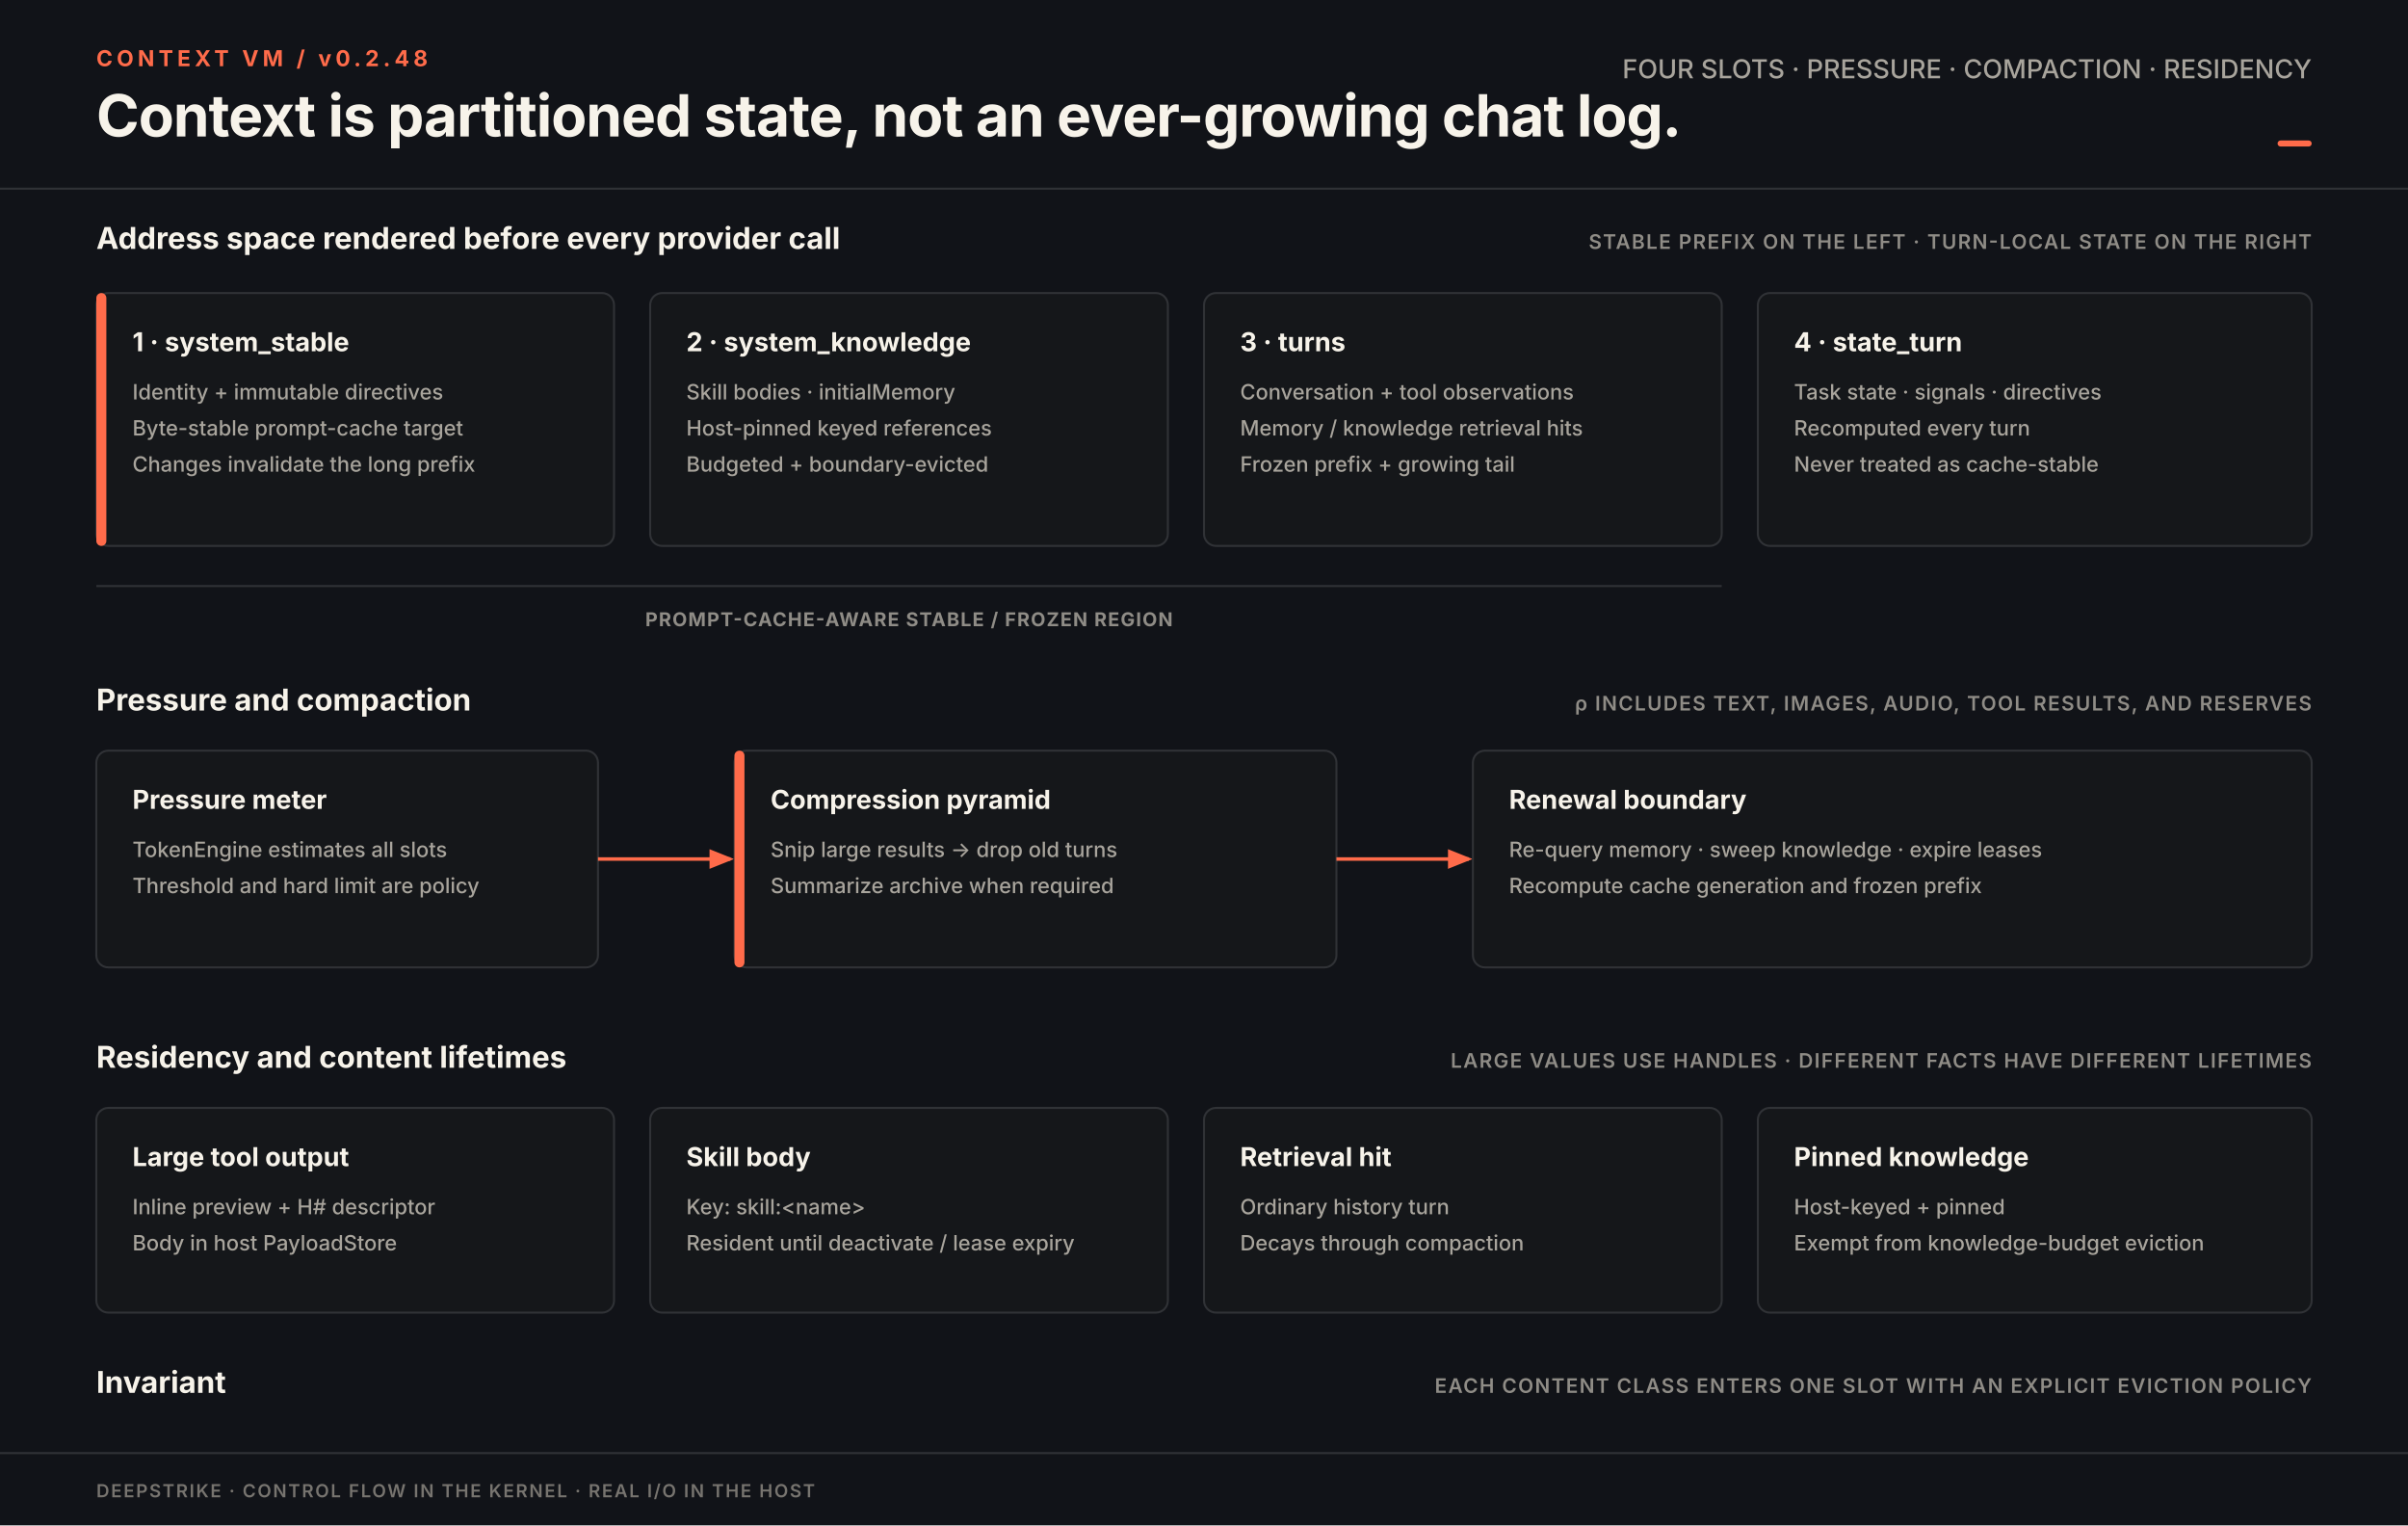
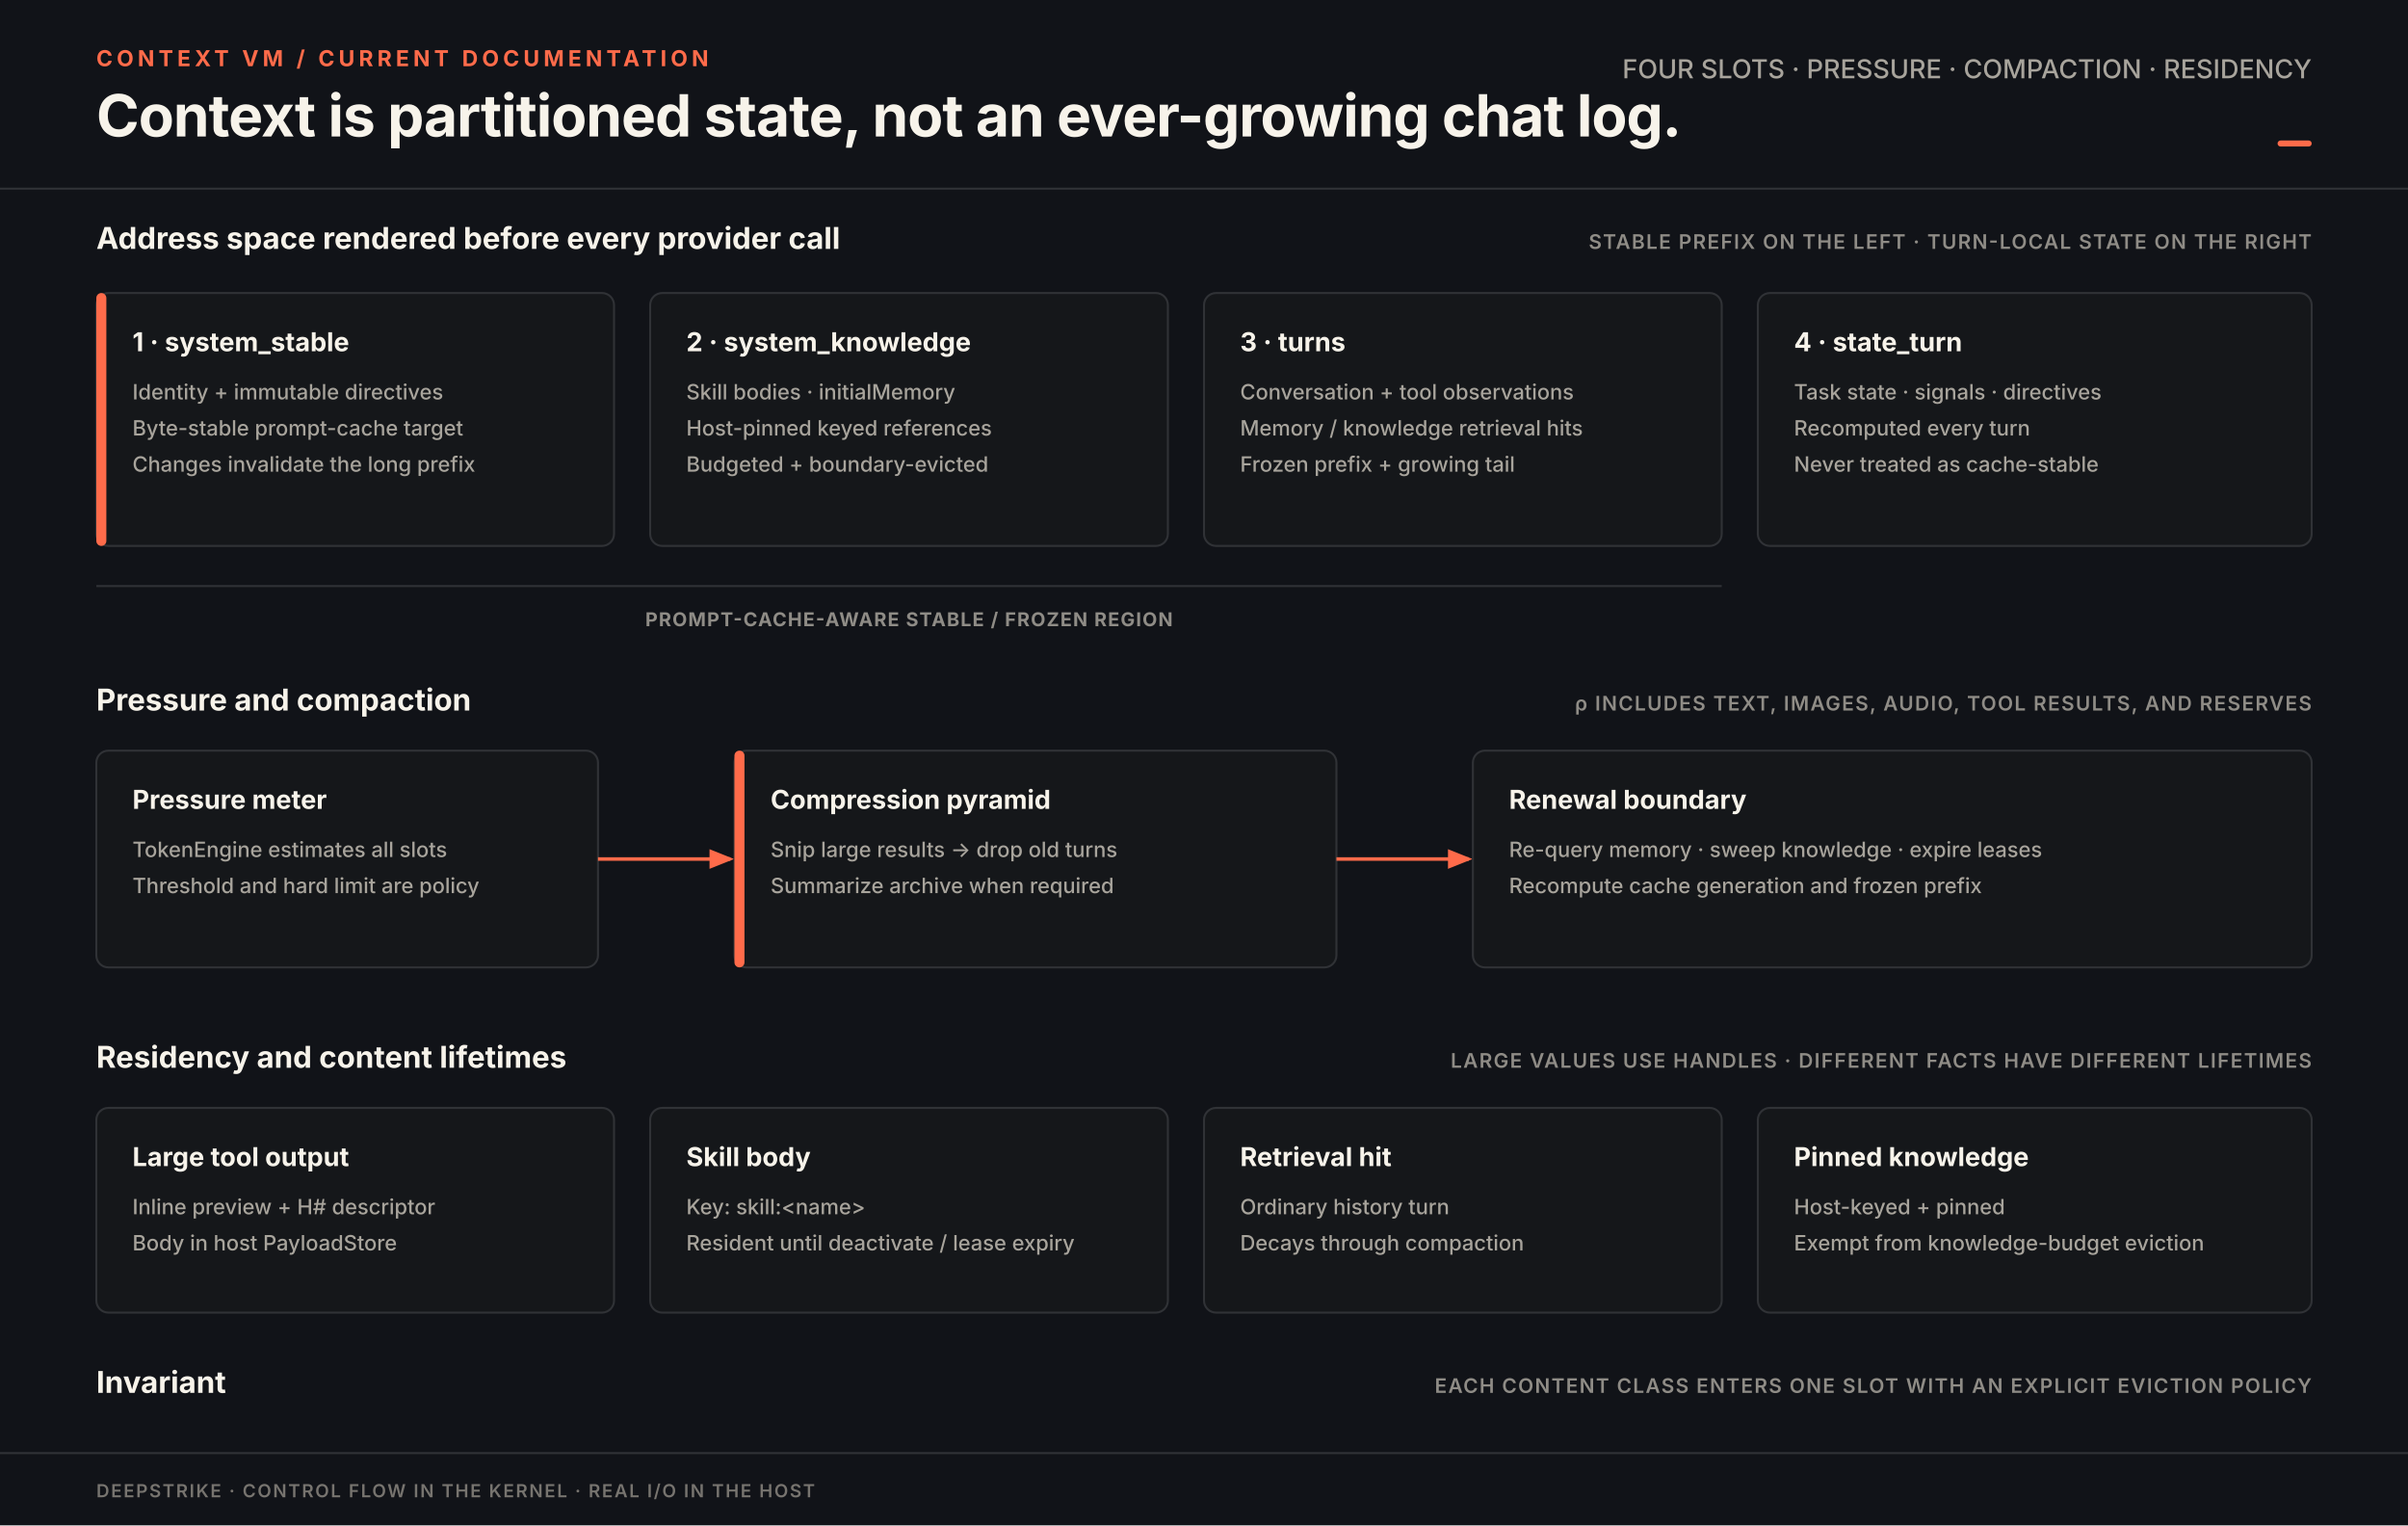
<svg xmlns="http://www.w3.org/2000/svg" viewBox="0 0 1200 760" role="img" aria-labelledby="title desc">
  <defs>
    <marker id="arrow-ivory" viewBox="0 0 10 10" refX="8.5" refY="5" markerWidth="7" markerHeight="7" orient="auto">
      <path d="M0 1 10 5 0 9Z" fill="#F7F3EA" />
    </marker>
    <marker id="arrow-coral" viewBox="0 0 10 10" refX="8.5" refY="5" markerWidth="7" markerHeight="7" orient="auto">
      <path d="M0 1 10 5 0 9Z" fill="#FF6B4A" />
    </marker>
    <style>
      text { font-family: Inter, ui-sans-serif, system-ui, -apple-system, "Segoe UI", "Noto Sans CJK SC", sans-serif; }
      .eyebrow { fill:#FF6B4A; font-size:11px; font-weight:700; letter-spacing:2px; }
      .title { fill:#F7F3EA; font-size:29px; font-weight:700; letter-spacing:-.45px; }
      .subtitle { fill:#A8A49C; font-size:13px; font-weight:450; }
      .section-title { fill:#F7F3EA; font-size:15px; font-weight:700; }
      .section-note { fill:#8F8C86; font-size:10px; font-weight:600; letter-spacing:.65px; }
      .card-title { fill:#F7F3EA; font-size:13px; font-weight:650; }
      .card-text { fill:#A8A49C; font-size:10.5px; font-weight:450; }
      .body { fill:#A8A49C; font-size:11px; font-weight:450; }
      .label { fill:#F7F3EA; font-size:11px; font-weight:650; }
      .micro { fill:#8F8C86; font-size:9.5px; font-weight:650; letter-spacing:.55px; }
      .pill-text { fill:#111318; font-size:9px; font-weight:750; letter-spacing:.5px; }
      .footer { fill:#77746F; font-size:9px; font-weight:600; letter-spacing:.8px; }
      .panel { fill:#15171A; stroke:#303236; stroke-width:1; }
      .panel-strong { fill:#191A1D; stroke:#F7F3EA; stroke-width:1.15; }
      .kernel { fill:#0D0F11; stroke:#3B3D41; stroke-width:1.2; }
      .soft { fill:#121316; stroke:#26282C; stroke-width:1; }
      .accent-fill { fill:#FF6B4A; }
      .pill.coral { fill:#FF6B4A; }
      .pill.ivory { fill:#F7F3EA; }
      .pill.muted { fill:#8F8C86; }
      .rule { fill:none; stroke:#303236; stroke-width:1; }
      .rule-coral { fill:none; stroke:#FF6B4A; stroke-width:1.2; }
      .flow { fill:none; stroke:#F7F3EA; stroke-width:1.45; marker-end:url(#arrow-ivory); }
      .flow-coral { stroke:#FF6B4A; stroke-width:1.75; marker-end:url(#arrow-coral); }
      .flow-dash { stroke-dasharray:5 5; }
    </style>
  </defs>
  <rect width="1200" height="760" fill="#111318" />
  <path d="M0 94H1200M0 724H1200" class="rule" />
-   <text x="48" y="33" class="eyebrow" text-anchor="start">CONTEXT VM / v0.2.48</text>
+   <text x="48" y="33" class="eyebrow" text-anchor="start">CONTEXT VM / CURRENT DOCUMENTATION</text>
  <text x="48" y="68" class="title" text-anchor="start">Context is partitioned state, not an ever-growing chat log.</text>
  <text x="1152" y="39" class="subtitle" text-anchor="end">FOUR SLOTS · PRESSURE · COMPACTION · RESIDENCY</text>
  <rect x="1135" y="70" width="17" height="3" rx="1.5" class="accent-fill" />
  <text x="48" y="124" class="section-title" text-anchor="start">Address space rendered before every provider call</text>
  <text x="1152" y="124" class="section-note" text-anchor="end">STABLE PREFIX ON THE LEFT · TURN-LOCAL STATE ON THE RIGHT</text>
  <g>
    <rect x="48" y="146" width="258" height="126" rx="6" class="panel" />
    <rect x="48" y="146" width="5" height="126" rx="2.5" class="accent-fill" />
    <text x="66" y="175" class="card-title" text-anchor="start">1 · system_stable</text>
    <text x="66" y="199" class="card-text" text-anchor="start">Identity + immutable directives</text>
    <text x="66" y="217" class="card-text" text-anchor="start">Byte-stable prompt-cache target</text>
    <text x="66" y="235" class="card-text" text-anchor="start">Changes invalidate the long prefix</text>
  </g>
  <g>
    <rect x="324" y="146" width="258" height="126" rx="6" class="panel" />
    <text x="342" y="175" class="card-title" text-anchor="start">2 · system_knowledge</text>
    <text x="342" y="199" class="card-text" text-anchor="start">Skill bodies · initialMemory</text>
    <text x="342" y="217" class="card-text" text-anchor="start">Host-pinned keyed references</text>
    <text x="342" y="235" class="card-text" text-anchor="start">Budgeted + boundary-evicted</text>
  </g>
  <g>
    <rect x="600" y="146" width="258" height="126" rx="6" class="panel" />
    <text x="618" y="175" class="card-title" text-anchor="start">3 · turns</text>
    <text x="618" y="199" class="card-text" text-anchor="start">Conversation + tool observations</text>
    <text x="618" y="217" class="card-text" text-anchor="start">Memory / knowledge retrieval hits</text>
    <text x="618" y="235" class="card-text" text-anchor="start">Frozen prefix + growing tail</text>
  </g>
  <g>
    <rect x="876" y="146" width="276" height="126" rx="6" class="panel" />
    <text x="894" y="175" class="card-title" text-anchor="start">4 · state_turn</text>
    <text x="894" y="199" class="card-text" text-anchor="start">Task state · signals · directives</text>
    <text x="894" y="217" class="card-text" text-anchor="start">Recomputed every turn</text>
    <text x="894" y="235" class="card-text" text-anchor="start">Never treated as cache-stable</text>
  </g>
  <path d="M48 292H858" class="rule" />
  <text x="453" y="312" class="micro" text-anchor="middle">PROMPT-CACHE-AWARE STABLE / FROZEN REGION</text>
  <text x="48" y="354" class="section-title" text-anchor="start">Pressure and compaction</text>
  <text x="1152" y="354" class="section-note" text-anchor="end">ρ INCLUDES TEXT, IMAGES, AUDIO, TOOL RESULTS, AND RESERVES</text>
  <g>
    <rect x="48" y="374" width="250" height="108" rx="6" class="panel" />
    <text x="66" y="403" class="card-title" text-anchor="start">Pressure meter</text>
    <text x="66" y="427" class="card-text" text-anchor="start">TokenEngine estimates all slots</text>
    <text x="66" y="445" class="card-text" text-anchor="start">Threshold and hard limit are policy</text>
  </g>
  <path d="M298 428H364" class="flow flow-coral" />
  <g>
    <rect x="366" y="374" width="300" height="108" rx="6" class="panel" />
    <rect x="366" y="374" width="5" height="108" rx="2.5" class="accent-fill" />
    <text x="384" y="403" class="card-title" text-anchor="start">Compression pyramid</text>
    <text x="384" y="427" class="card-text" text-anchor="start">Snip large results → drop old turns</text>
    <text x="384" y="445" class="card-text" text-anchor="start">Summarize archive when required</text>
  </g>
  <path d="M666 428H732" class="flow flow-coral" />
  <g>
    <rect x="734" y="374" width="418" height="108" rx="6" class="panel" />
    <text x="752" y="403" class="card-title" text-anchor="start">Renewal boundary</text>
    <text x="752" y="427" class="card-text" text-anchor="start">Re-query memory · sweep knowledge · expire leases</text>
    <text x="752" y="445" class="card-text" text-anchor="start">Recompute cache generation and frozen prefix</text>
  </g>
  <text x="48" y="532" class="section-title" text-anchor="start">Residency and content lifetimes</text>
  <text x="1152" y="532" class="section-note" text-anchor="end">LARGE VALUES USE HANDLES · DIFFERENT FACTS HAVE DIFFERENT LIFETIMES</text>
  <g>
    <rect x="48" y="552" width="258" height="102" rx="6" class="panel" />
    <text x="66" y="581" class="card-title" text-anchor="start">Large tool output</text>
    <text x="66" y="605" class="card-text" text-anchor="start">Inline preview + H# descriptor</text>
    <text x="66" y="623" class="card-text" text-anchor="start">Body in host PayloadStore</text>
  </g>
  <g>
    <rect x="324" y="552" width="258" height="102" rx="6" class="panel" />
    <text x="342" y="581" class="card-title" text-anchor="start">Skill body</text>
    <text x="342" y="605" class="card-text" text-anchor="start">Key: skill:&lt;name&gt;</text>
    <text x="342" y="623" class="card-text" text-anchor="start">Resident until deactivate / lease expiry</text>
  </g>
  <g>
    <rect x="600" y="552" width="258" height="102" rx="6" class="panel" />
    <text x="618" y="581" class="card-title" text-anchor="start">Retrieval hit</text>
    <text x="618" y="605" class="card-text" text-anchor="start">Ordinary history turn</text>
    <text x="618" y="623" class="card-text" text-anchor="start">Decays through compaction</text>
  </g>
  <g>
    <rect x="876" y="552" width="276" height="102" rx="6" class="panel" />
    <text x="894" y="581" class="card-title" text-anchor="start">Pinned knowledge</text>
    <text x="894" y="605" class="card-text" text-anchor="start">Host-keyed + pinned</text>
    <text x="894" y="623" class="card-text" text-anchor="start">Exempt from knowledge-budget eviction</text>
  </g>
  <text x="48" y="694" class="section-title" text-anchor="start">Invariant</text>
  <text x="1152" y="694" class="section-note" text-anchor="end">EACH CONTENT CLASS ENTERS ONE SLOT WITH AN EXPLICIT EVICTION POLICY</text>
  <text x="48" y="746" class="footer" text-anchor="start">DEEPSTRIKE · CONTROL FLOW IN THE KERNEL · REAL I/O IN THE HOST</text>
</svg>
